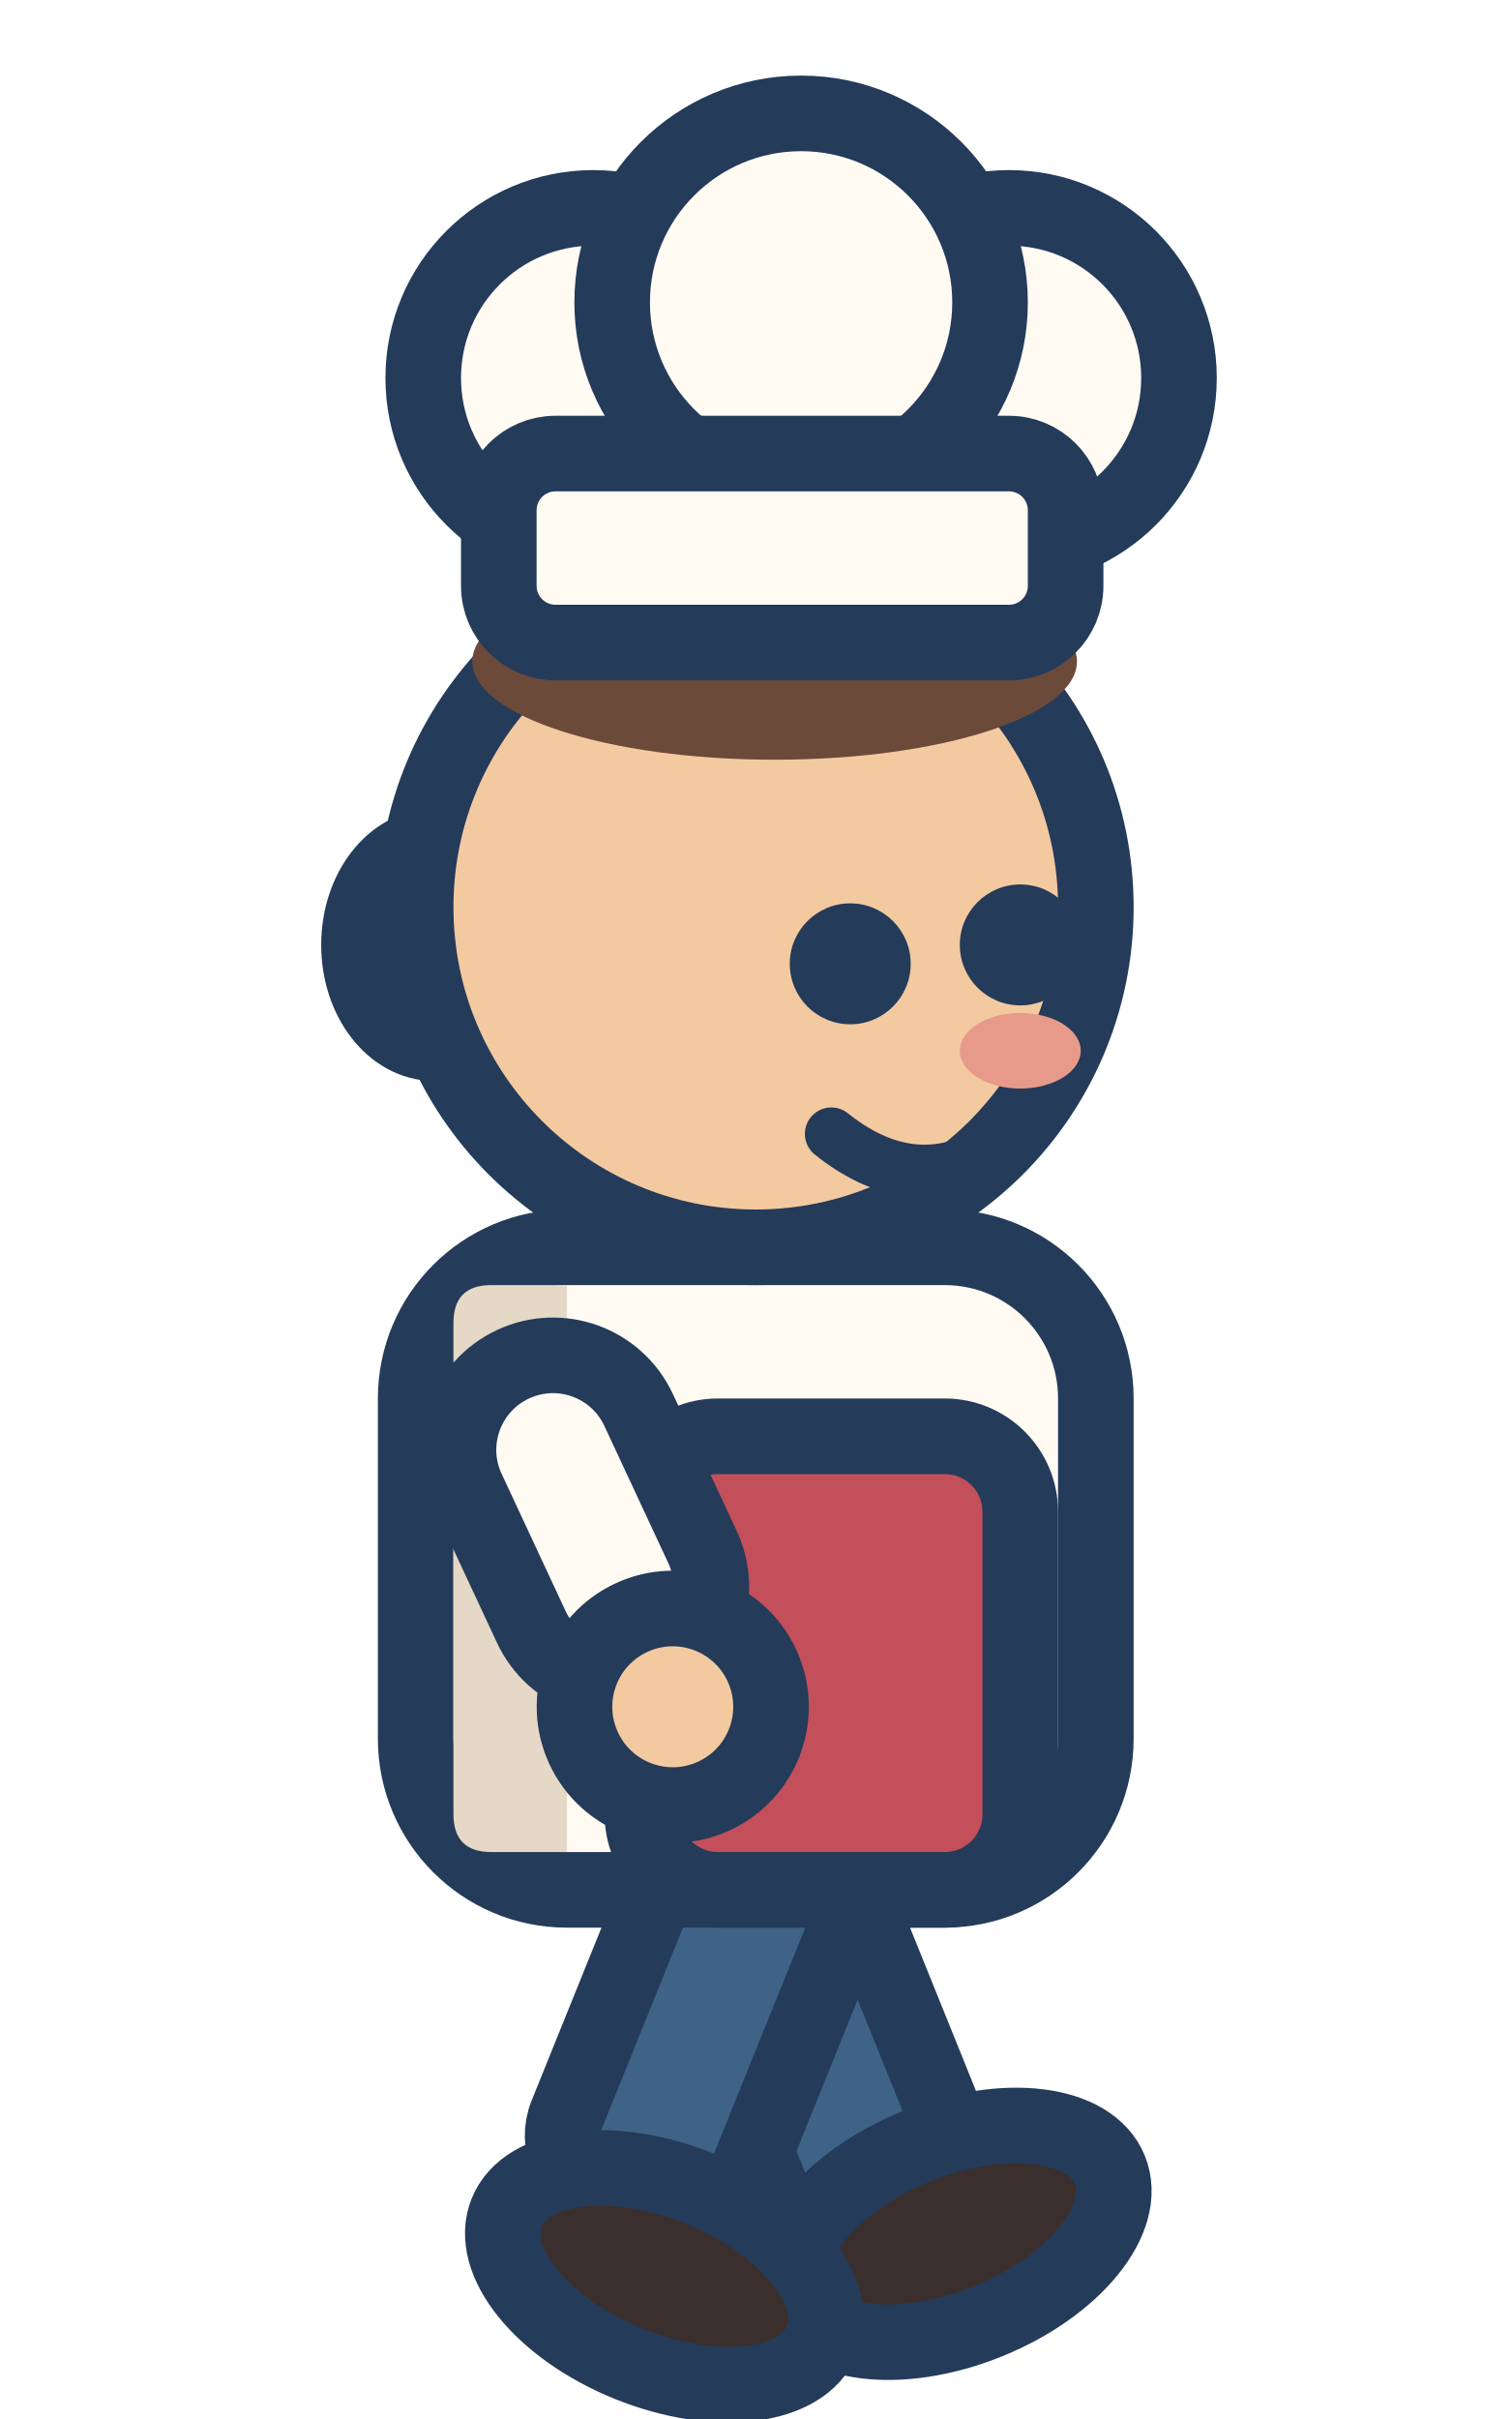
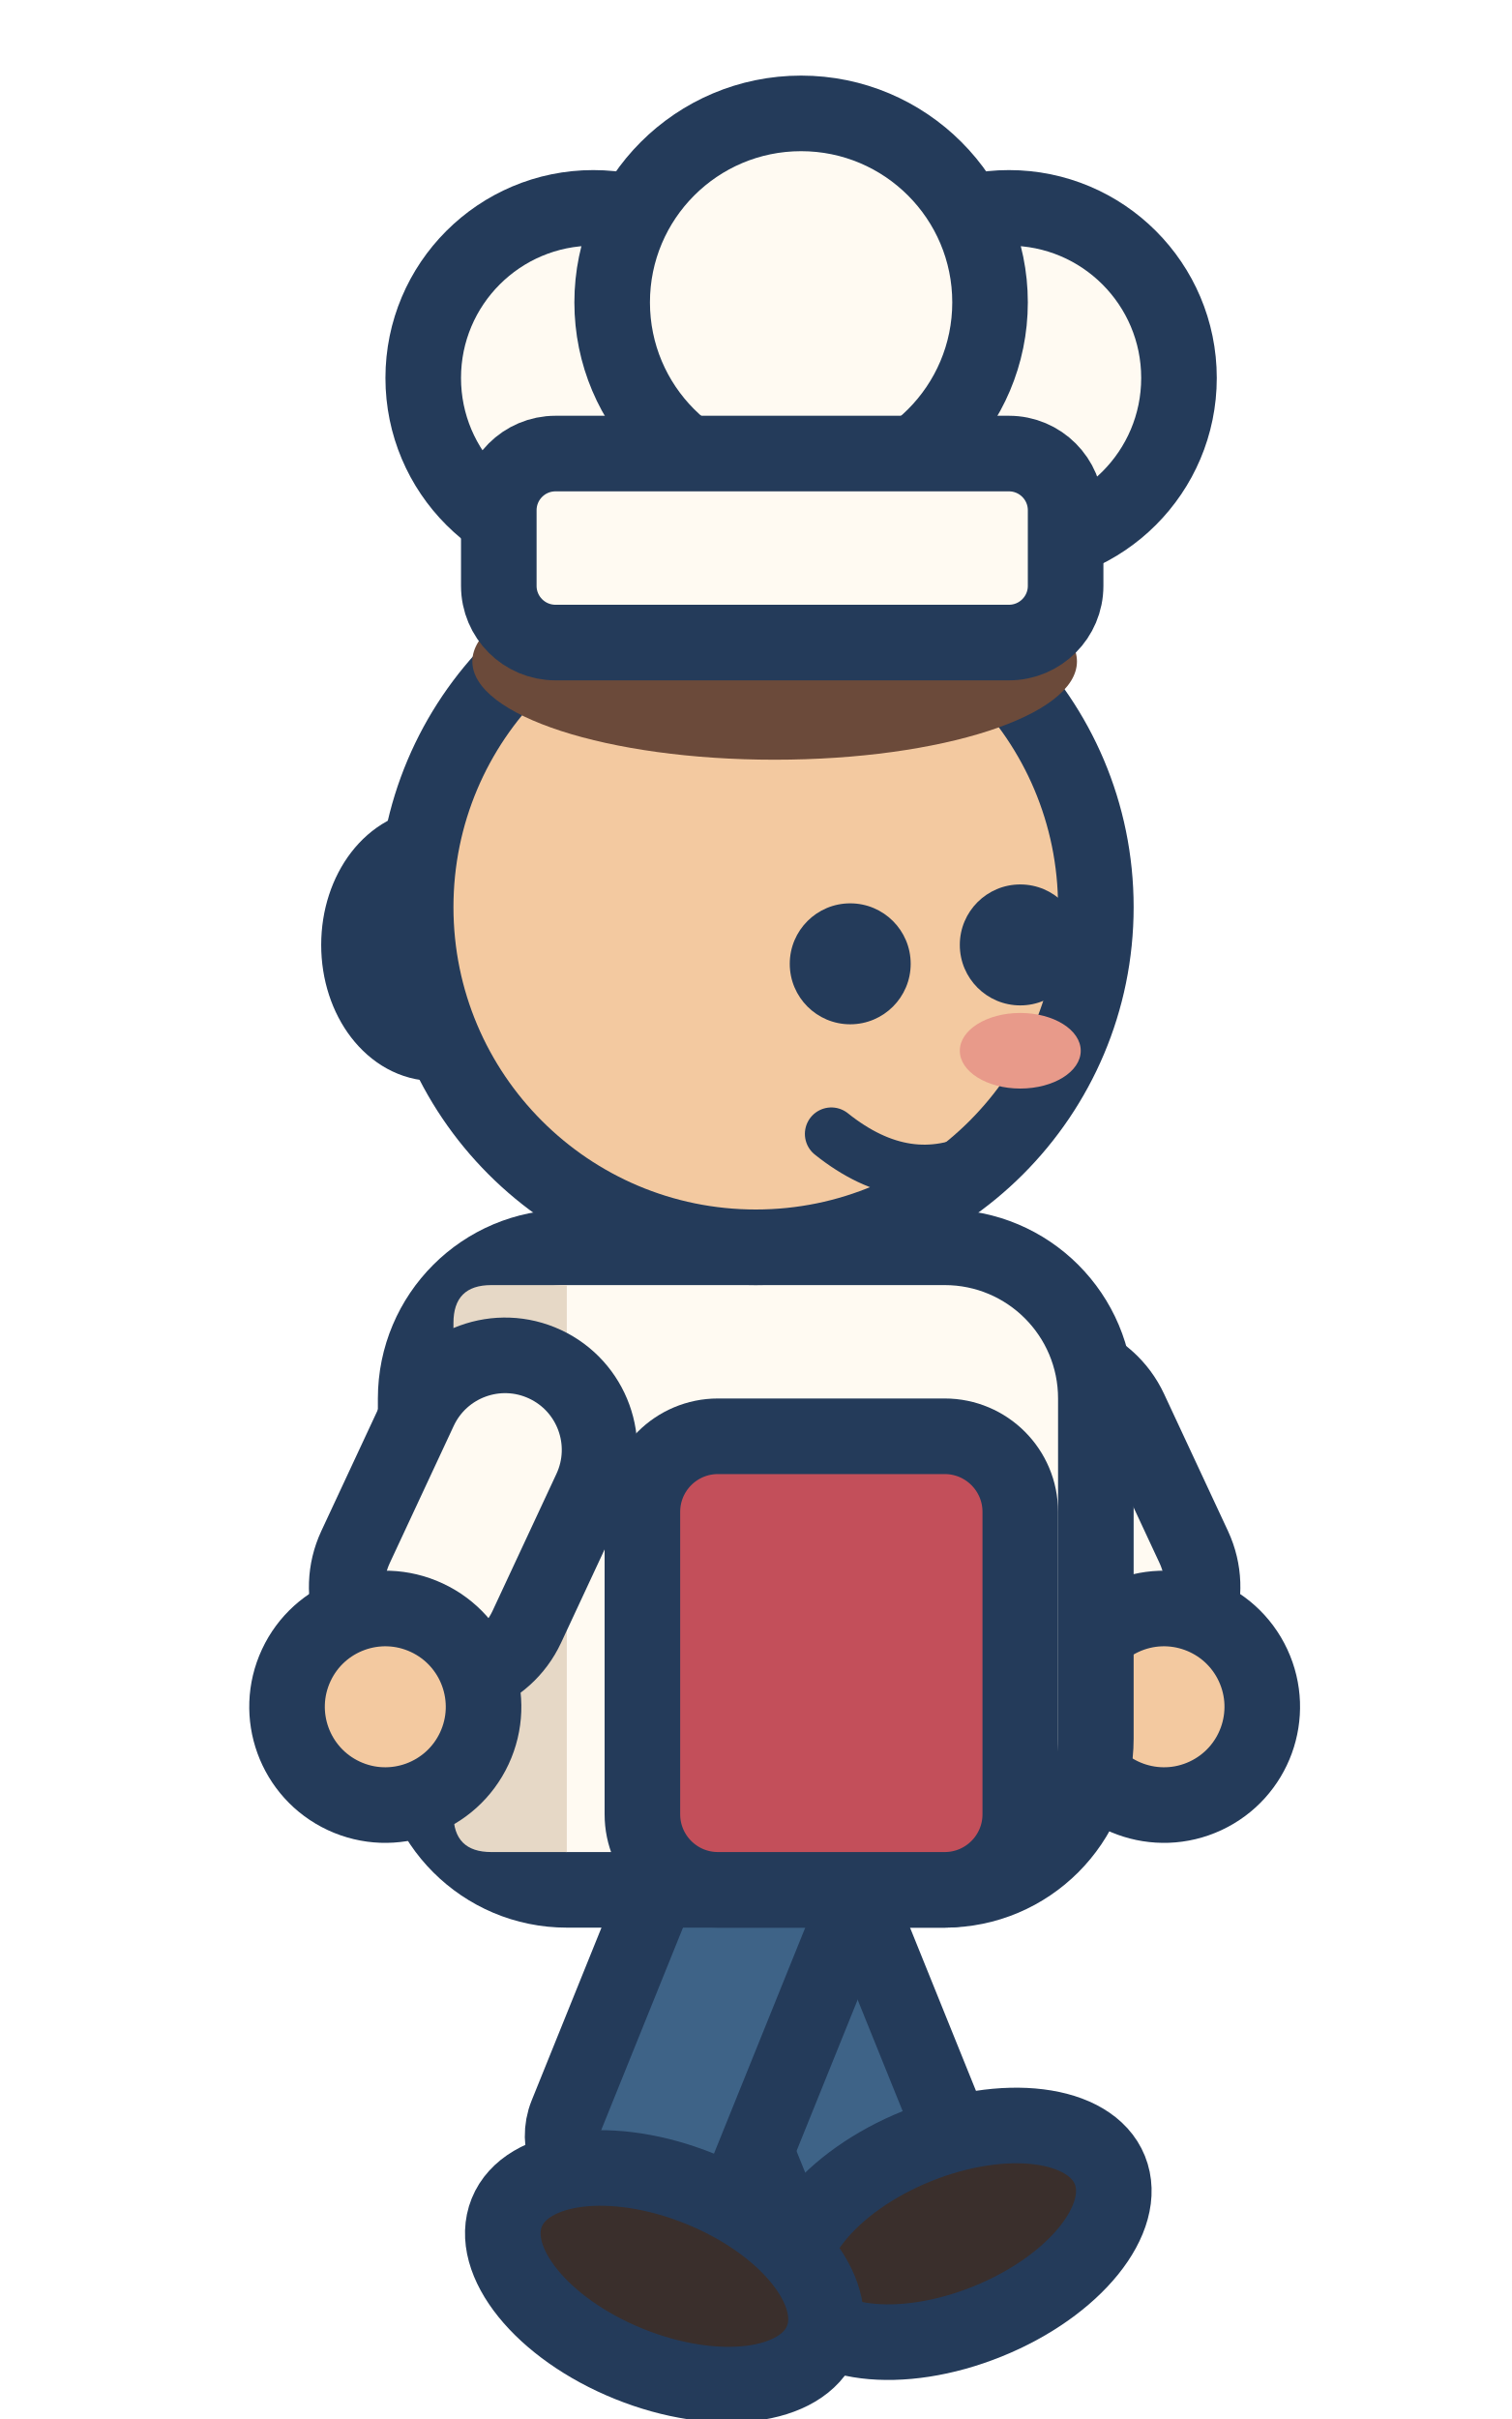
<svg xmlns="http://www.w3.org/2000/svg" viewBox="0 0 40 64" width="80" height="128">
-   <g transform="translate(0,0) rotate(25 27 37)">
+   <g transform="translate(0,0) rotate(-25 27 37)">
    <rect x="24.5" y="36" width="5" height="9" rx="2.5" fill="#fffaf2" stroke="#243b5a" stroke-width="2" stroke-linejoin="round" />
    <circle cx="27" cy="46" r="2.6" fill="#f3c9a0" stroke="#243b5a" stroke-width="2" stroke-linejoin="round" />
  </g>
  <g transform="translate(0,0) rotate(-22 19.5 49)">
    <rect x="17.0" y="49" width="5" height="10" rx="1.5" fill="#3e6387" stroke="#243b5a" stroke-width="2" stroke-linejoin="round" />
    <ellipse cx="21.0" cy="60.5" rx="4.5" ry="2.5" fill="#3a2f2c" stroke="#243b5a" stroke-width="2" stroke-linejoin="round" />
  </g>
  <g transform="translate(0,0) rotate(22 20.5 49)">
    <rect x="18.0" y="49" width="5" height="10" rx="1.5" fill="#3e6387" stroke="#243b5a" stroke-width="2" stroke-linejoin="round" />
    <ellipse cx="22.0" cy="60.5" rx="4.5" ry="2.5" fill="#3a2f2c" stroke="#243b5a" stroke-width="2" stroke-linejoin="round" />
  </g>
  <g transform="translate(0,0)">
    <rect x="11" y="33" width="18" height="17" rx="4" fill="#fffaf2" stroke="#243b5a" stroke-width="2" stroke-linejoin="round" />
    <path d="M13,34 L15,34 L15,49 L13,49 Q12,49 12,48 L12,35 Q12,34 13,34 Z" fill="#e6d8c6" />
    <rect x="17" y="38" width="10" height="12" rx="2" fill="#c34f5a" stroke="#243b5a" stroke-width="2" stroke-linejoin="round" />
    <ellipse cx="11.5" cy="25" rx="2" ry="2.6" fill="#f3c9a0" stroke="#243b5a" stroke-width="2" stroke-linejoin="round" />
    <circle cx="20" cy="24" r="9" fill="#f3c9a0" stroke="#243b5a" stroke-width="2" stroke-linejoin="round" />
    <ellipse cx="20.5" cy="17.5" rx="8" ry="2.6" fill="#6b4a3a" />
    <circle cx="22.5" cy="25.5" r="1.6" fill="#243b5a" />
    <circle cx="27" cy="25" r="1.6" fill="#243b5a" />
    <ellipse cx="27" cy="27.8" rx="1.6" ry="1" fill="#e89a8a" />
    <path d="M22,30 Q24,31.6 26,30.6" fill="none" stroke="#243b5a" stroke-width="1.4" stroke-linecap="round" />
    <circle cx="15.7" cy="10" r="4.5" fill="#fffaf2" stroke="#243b5a" stroke-width="2" stroke-linejoin="round" />
    <circle cx="26.7" cy="10" r="4.5" fill="#fffaf2" stroke="#243b5a" stroke-width="2" stroke-linejoin="round" />
    <circle cx="21.2" cy="8" r="5" fill="#fffaf2" stroke="#243b5a" stroke-width="2" stroke-linejoin="round" />
    <rect x="13.2" y="12" width="15" height="5" rx="1.5" fill="#fffaf2" stroke="#243b5a" stroke-width="2" stroke-linejoin="round" />
  </g>
-   <g transform="translate(0,0) rotate(-25 14 37)">
+   <g transform="translate(0,0) rotate(25 14 37)">
    <rect x="11.5" y="36" width="5" height="9" rx="2.5" fill="#fffaf2" stroke="#243b5a" stroke-width="2" stroke-linejoin="round" />
    <circle cx="14" cy="46" r="2.6" fill="#f3c9a0" stroke="#243b5a" stroke-width="2" stroke-linejoin="round" />
  </g>
</svg>
